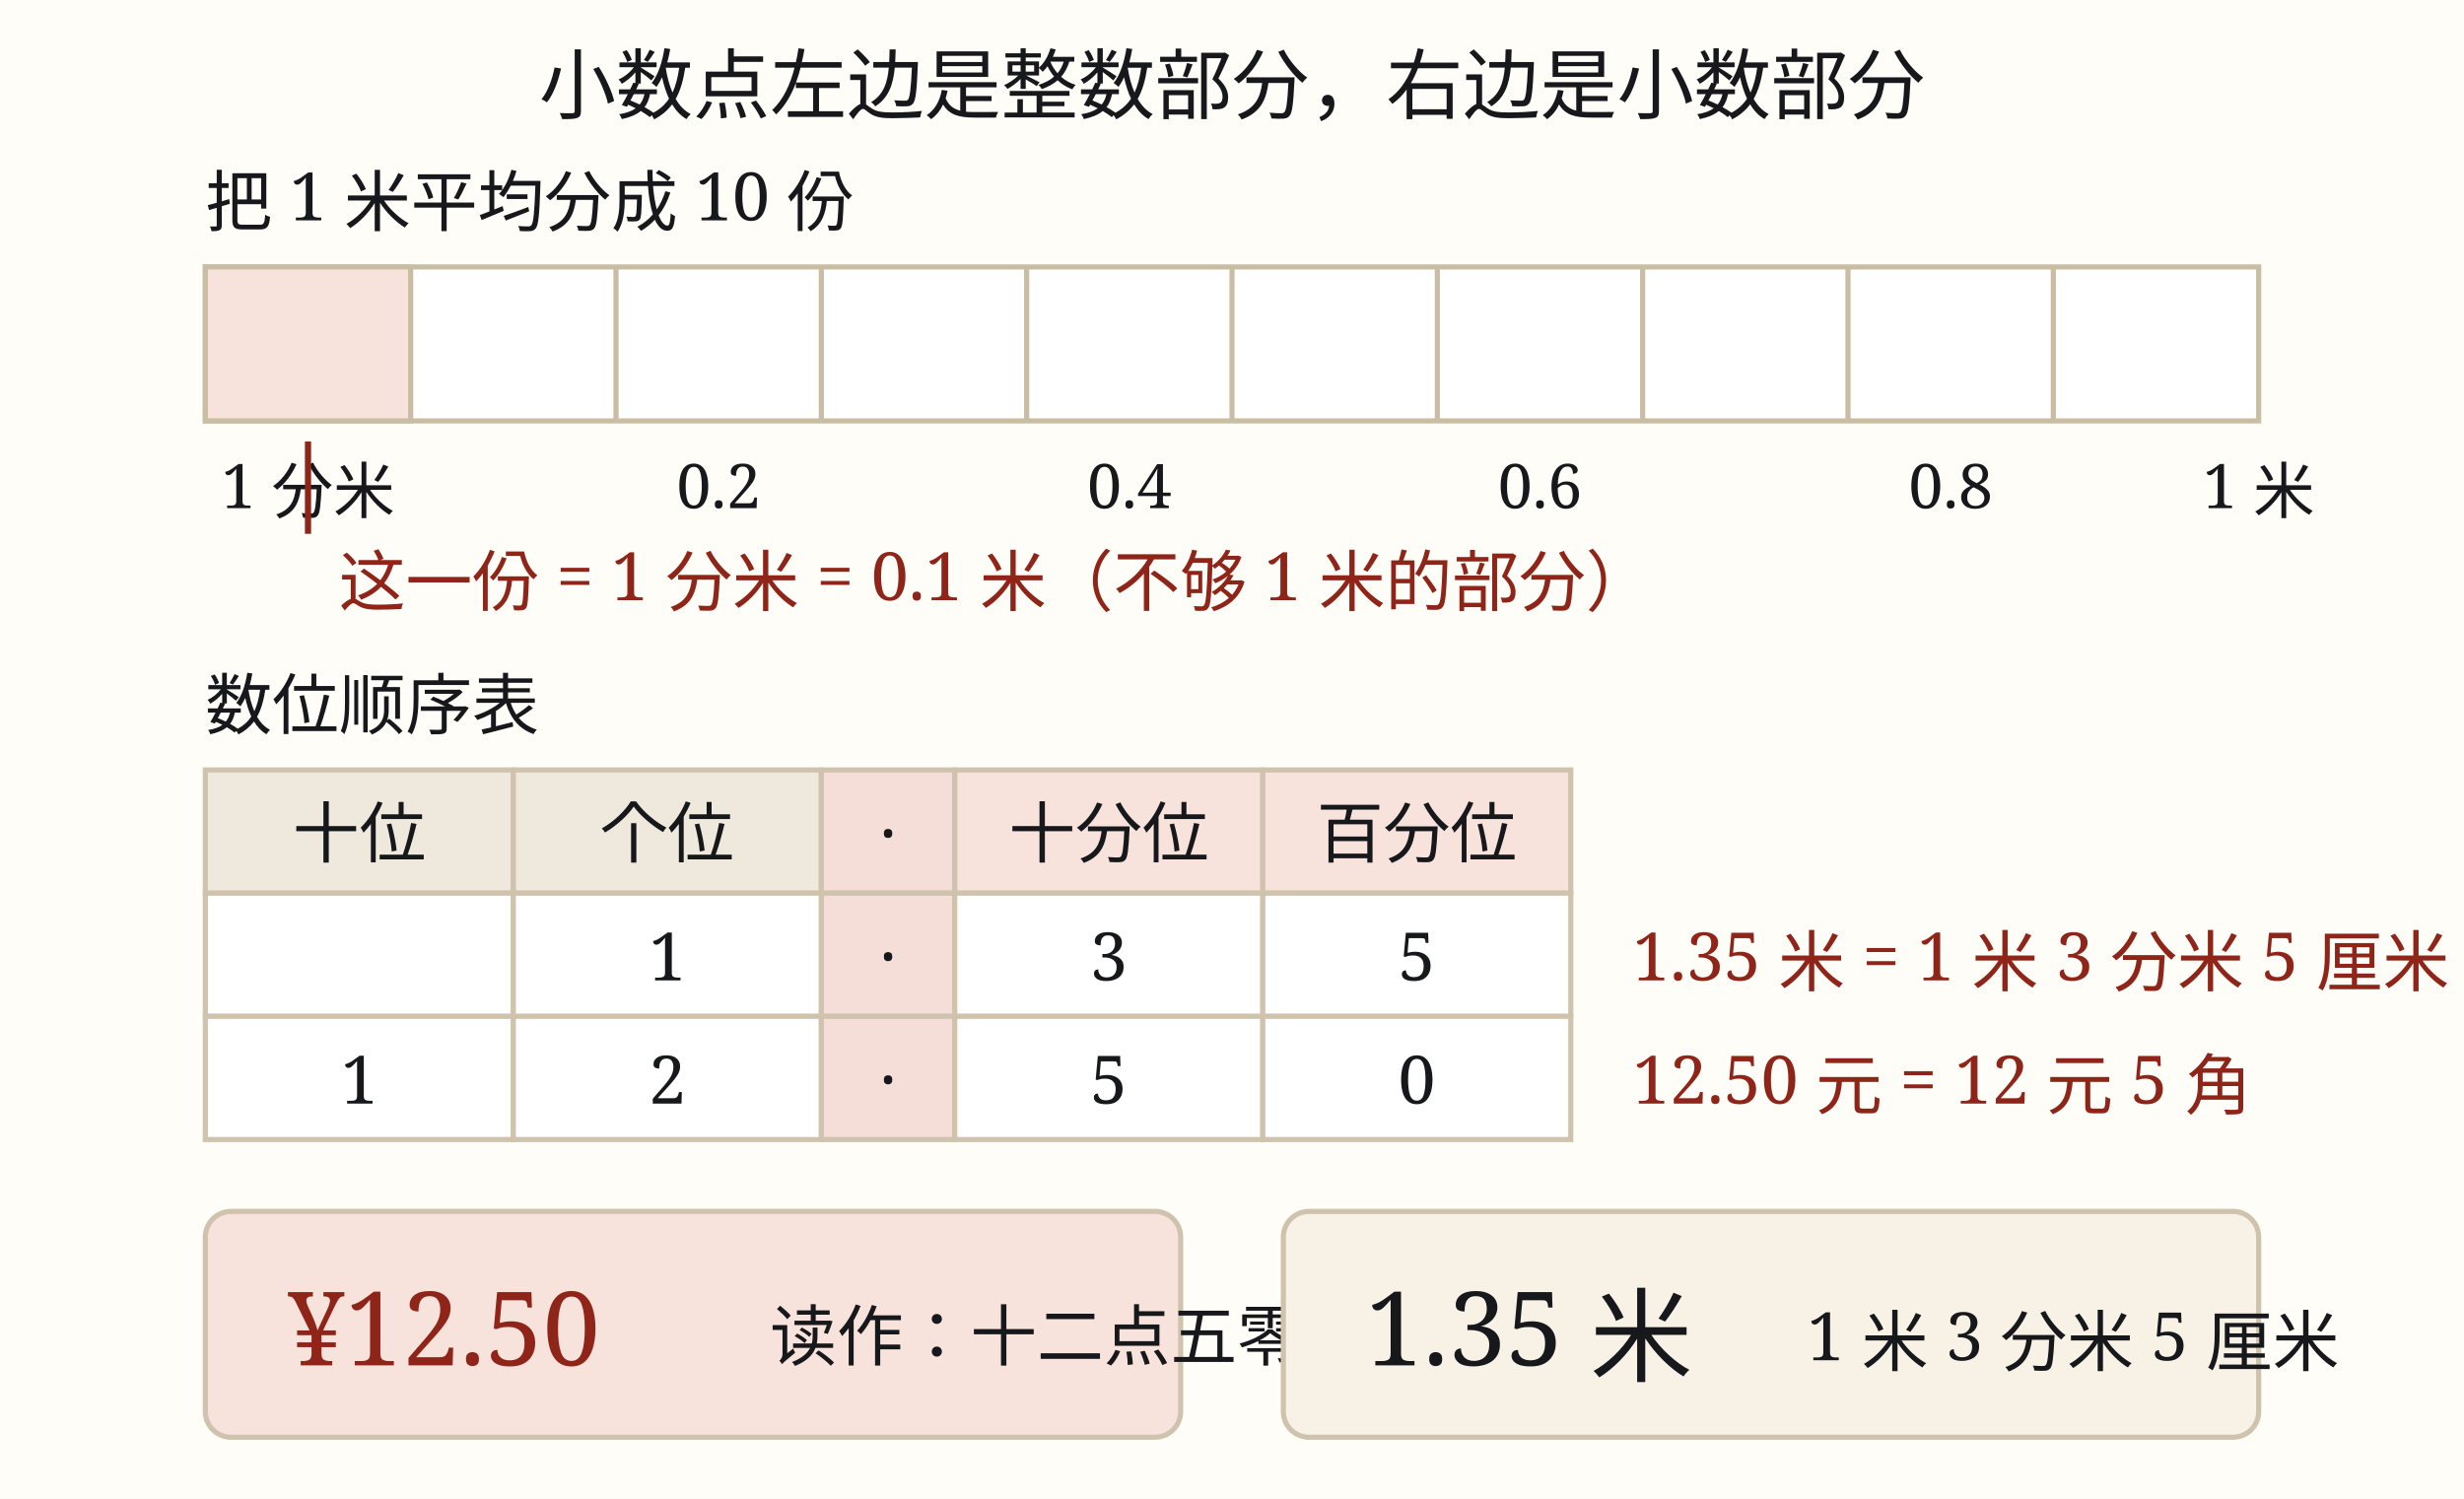
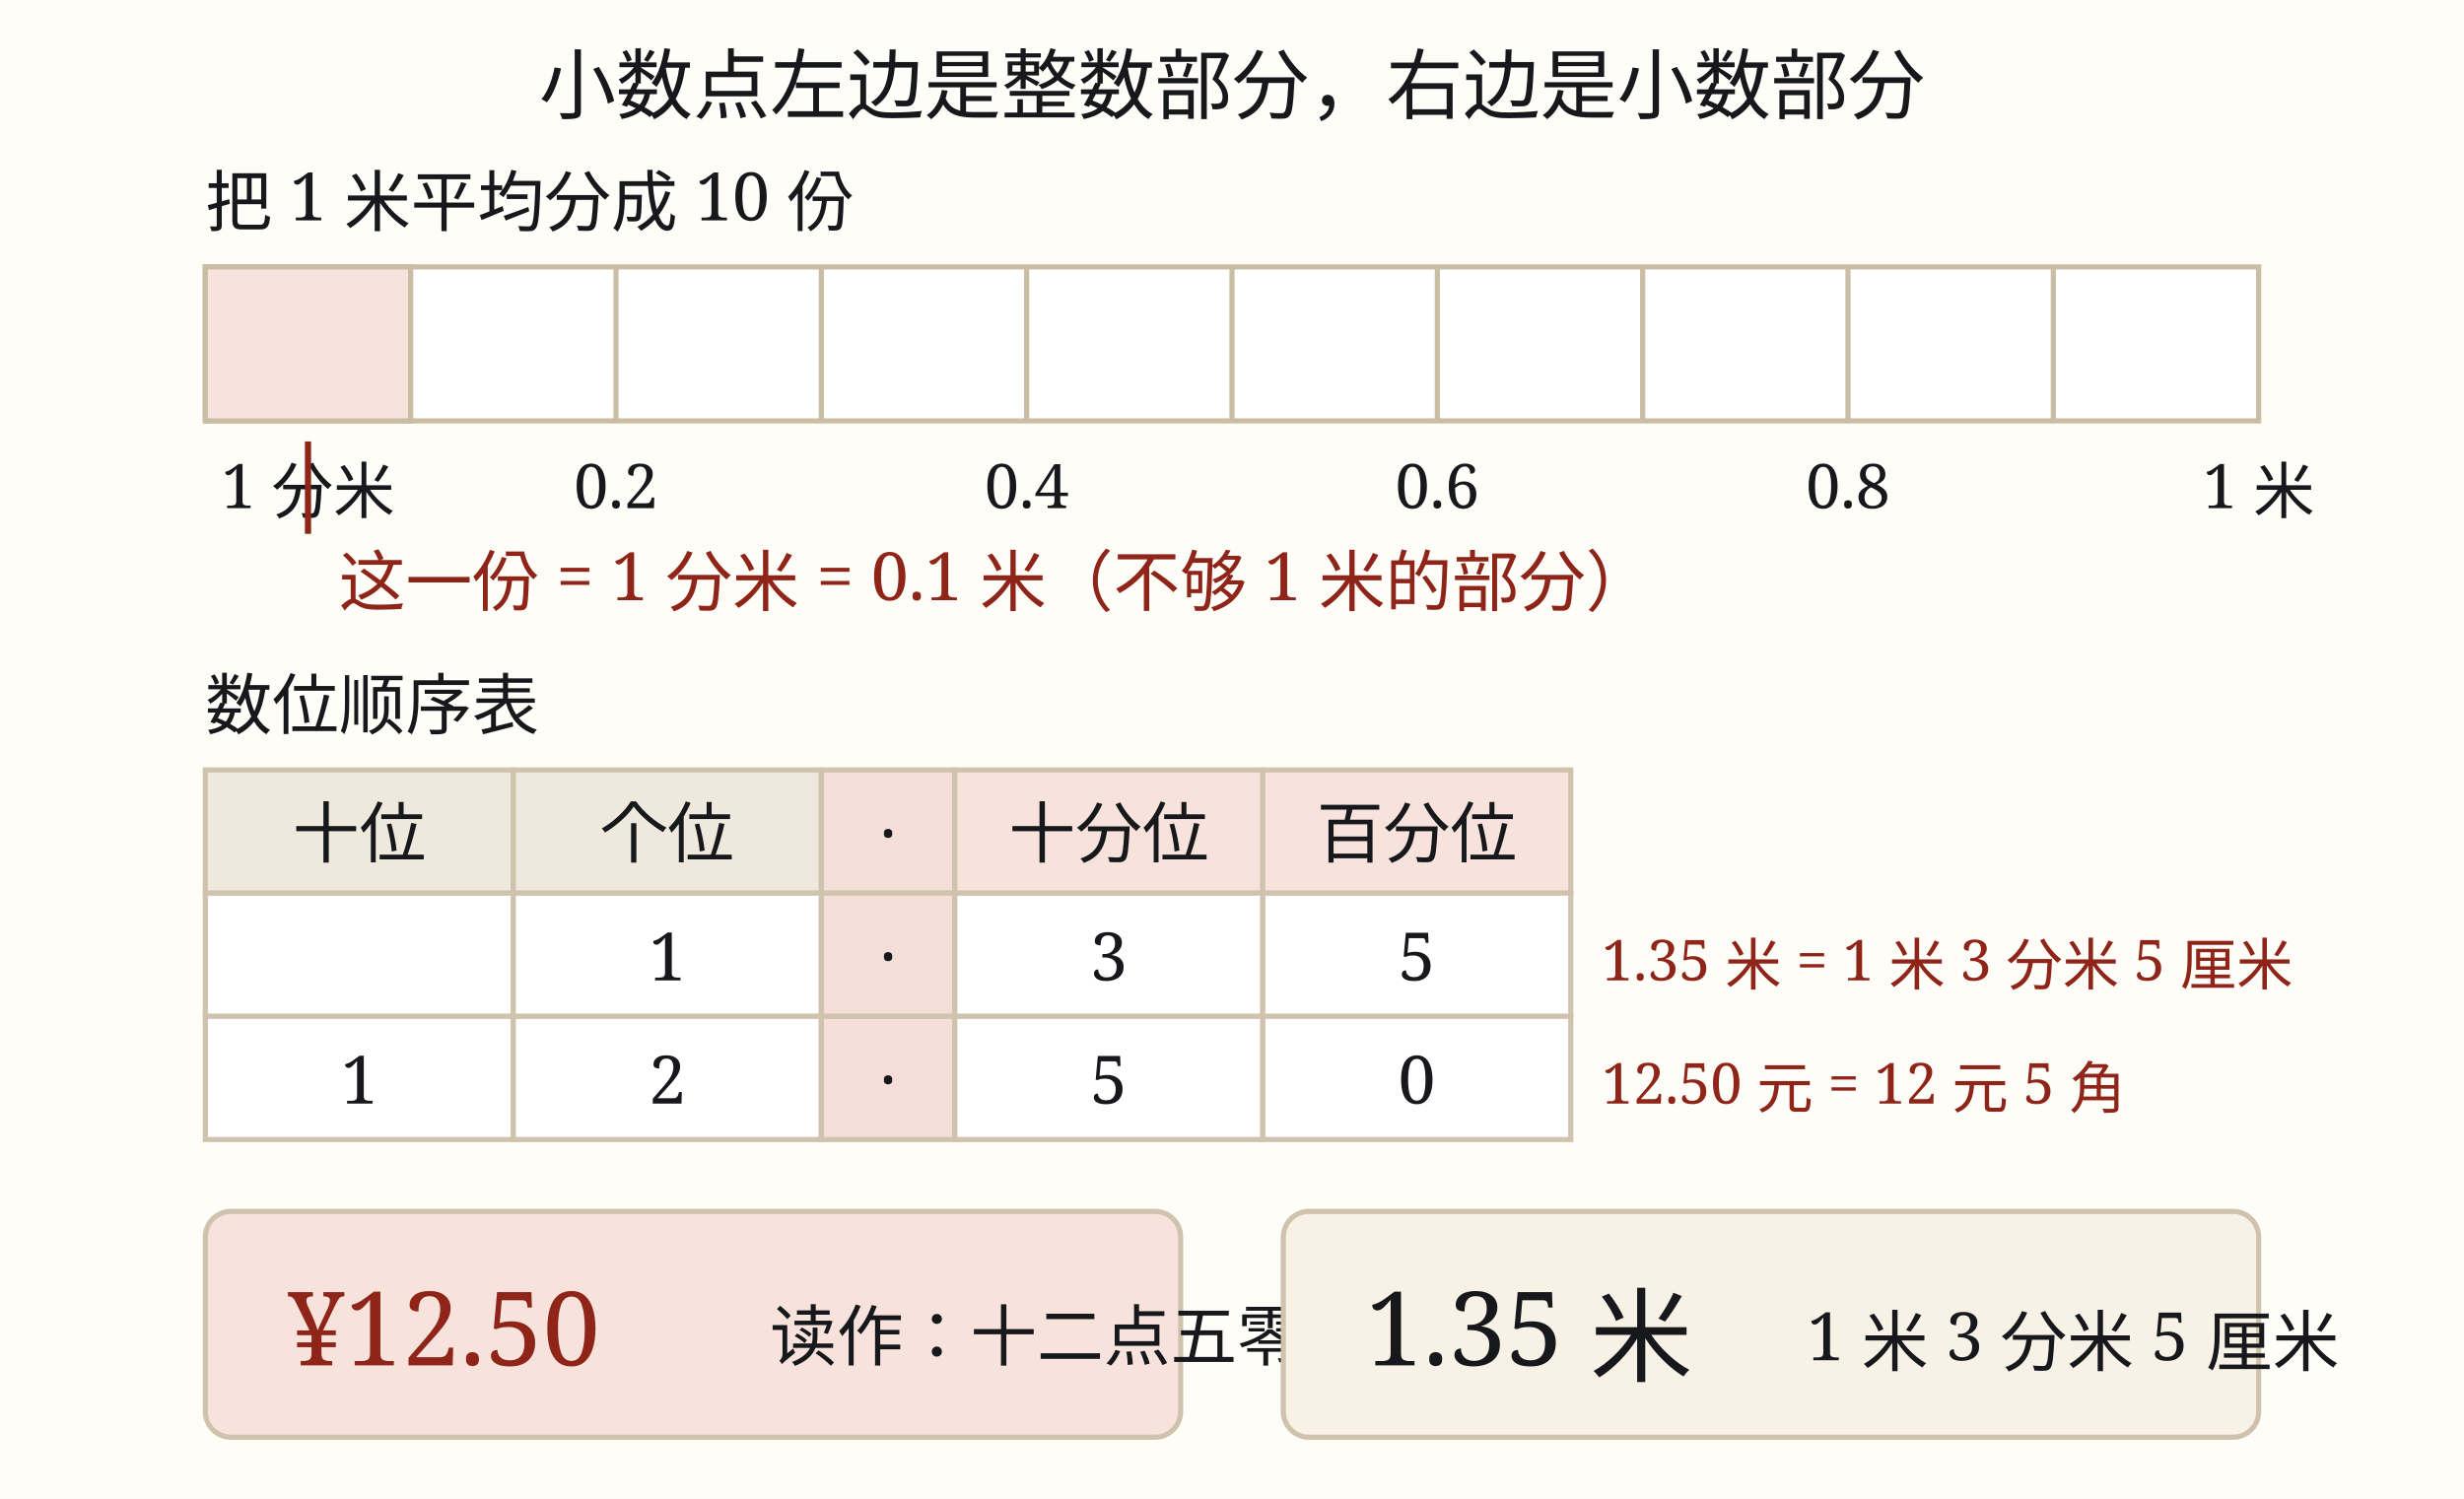
<svg xmlns="http://www.w3.org/2000/svg" width="480" height="292" viewBox="0 0 480 292" role="img">
  <rect x="0" y="0" width="480" height="292" fill="#fffdf8" />
  <text x="240" y="22" text-anchor="middle" font-family="'Noto Serif SC','Songti SC',serif" font-size="15" fill="#17181c">小数点左边是整数部分，右边是小数部分</text>
  <text x="40" y="44" font-family="'Noto Serif SC',serif" font-size="13" fill="#17181c">把 1 米平均分成 10 份</text>
  <rect x="40" y="52" width="400" height="30" fill="#ffffff" stroke="#c9bda3" />
  <rect x="40" y="52" width="40" height="30" fill="#f7e2dc" stroke="#c9bda3" />
  <g stroke="#c9bda3" stroke-width="1">
    <line x1="120" y1="52" x2="120" y2="82" />
    <line x1="160" y1="52" x2="160" y2="82" />
    <line x1="200" y1="52" x2="200" y2="82" />
    <line x1="240" y1="52" x2="240" y2="82" />
    <line x1="280" y1="52" x2="280" y2="82" />
    <line x1="320" y1="52" x2="320" y2="82" />
    <line x1="360" y1="52" x2="360" y2="82" />
    <line x1="400" y1="52" x2="400" y2="82" />
  </g>
  <g font-family="'Noto Serif SC',serif" font-size="12" fill="#17181c" text-anchor="middle">
    <text x="60" y="99">1 分米</text>
-     <text x="140" y="99">0.2</text>
-     <text x="220" y="99">0.4</text>
-     <text x="300" y="99">0.6</text>
-     <text x="380" y="99">0.8</text>
+     <text x="120" y="99">0.2</text>
+     <text x="200" y="99">0.4</text>
+     <text x="280" y="99">0.6</text>
+     <text x="360" y="99">0.8</text>
    <text x="440" y="99">1 米</text>
  </g>
  <line x1="60" y1="86" x2="60" y2="104" stroke="#8f2419" stroke-width="1.2" />
  <text x="66" y="118" font-family="'Noto Serif SC',serif" font-size="13" fill="#8f2419">这一份 = 1 分米 = 0.1 米（不够 1 米的部分）</text>
  <text x="40" y="142" font-family="'Noto Serif SC',serif" font-size="13" fill="#17181c">数位顺序表</text>
  <g font-family="'Noto Serif SC',serif" font-size="13" fill="#17181c" text-anchor="middle">
    <rect x="40" y="150" width="60" height="24" fill="#efe9dd" stroke="#cfc3ae" />
    <text x="70" y="167">十位</text>
    <rect x="100" y="150" width="60" height="24" fill="#efe9dd" stroke="#cfc3ae" />
    <text x="130" y="167">个位</text>
    <rect x="160" y="150" width="26" height="24" fill="#f5ddd8" stroke="#cfc3ae" />
    <text x="173" y="167">·</text>
    <rect x="186" y="150" width="60" height="24" fill="#f7e2dc" stroke="#cfc3ae" />
    <text x="216" y="167">十分位</text>
    <rect x="246" y="150" width="60" height="24" fill="#f7e2dc" stroke="#cfc3ae" />
    <text x="276" y="167">百分位</text>
    <rect x="40" y="174" width="60" height="24" fill="#ffffff" stroke="#cfc3ae" />
    <rect x="100" y="174" width="60" height="24" fill="#ffffff" stroke="#cfc3ae" />
    <text x="130" y="191">1</text>
    <rect x="160" y="174" width="26" height="24" fill="#f5ddd8" stroke="#cfc3ae" />
    <text x="173" y="191">·</text>
    <rect x="186" y="174" width="60" height="24" fill="#ffffff" stroke="#cfc3ae" />
    <text x="216" y="191">3</text>
    <rect x="246" y="174" width="60" height="24" fill="#ffffff" stroke="#cfc3ae" />
    <text x="276" y="191">5</text>
    <rect x="40" y="198" width="60" height="24" fill="#ffffff" stroke="#cfc3ae" />
    <text x="70" y="215">1</text>
    <rect x="100" y="198" width="60" height="24" fill="#ffffff" stroke="#cfc3ae" />
    <text x="130" y="215">2</text>
    <rect x="160" y="198" width="26" height="24" fill="#f5ddd8" stroke="#cfc3ae" />
    <text x="173" y="215">·</text>
    <rect x="186" y="198" width="60" height="24" fill="#ffffff" stroke="#cfc3ae" />
    <text x="216" y="215">5</text>
    <rect x="246" y="198" width="60" height="24" fill="#ffffff" stroke="#cfc3ae" />
    <text x="276" y="215">0</text>
  </g>
-   <text x="318" y="191" font-family="'Noto Serif SC',serif" font-size="13" fill="#8f2419">1.35 米 = 1 米 3 分米 5 厘米</text>
-   <text x="318" y="215" font-family="'Noto Serif SC',serif" font-size="13" fill="#8f2419">12.50 元 = 12 元 5 角</text>
+   <text x="312" y="191" font-family="'Noto Serif SC',serif" font-size="11" fill="#8f2419">1.35 米 = 1 米 3 分米 5 厘米</text>
+   <text x="312" y="215" font-family="'Noto Serif SC',serif" font-size="11" fill="#8f2419">12.50 元 = 12 元 5 角</text>
  <rect x="40" y="236" width="190" height="44" rx="5" fill="#f7e2dc" stroke="#cfc3ae" />
  <text x="56" y="266" font-family="'Noto Serif SC',serif" font-size="20" fill="#8f2419">¥12.50</text>
  <text x="150" y="265" font-family="'Noto Serif SC',serif" font-size="13" fill="#17181c">读作：十二点五零</text>
  <rect x="250" y="236" width="190" height="44" rx="5" fill="#f7f1e6" stroke="#cfc3ae" />
  <text x="266" y="266" font-family="'Noto Serif SC',serif" font-size="20" fill="#17181c">1.35 米</text>
  <text x="352" y="265" font-family="'Noto Serif SC',serif" font-size="13" fill="#17181c">1 米 3 分米 5 厘米</text>
</svg>
